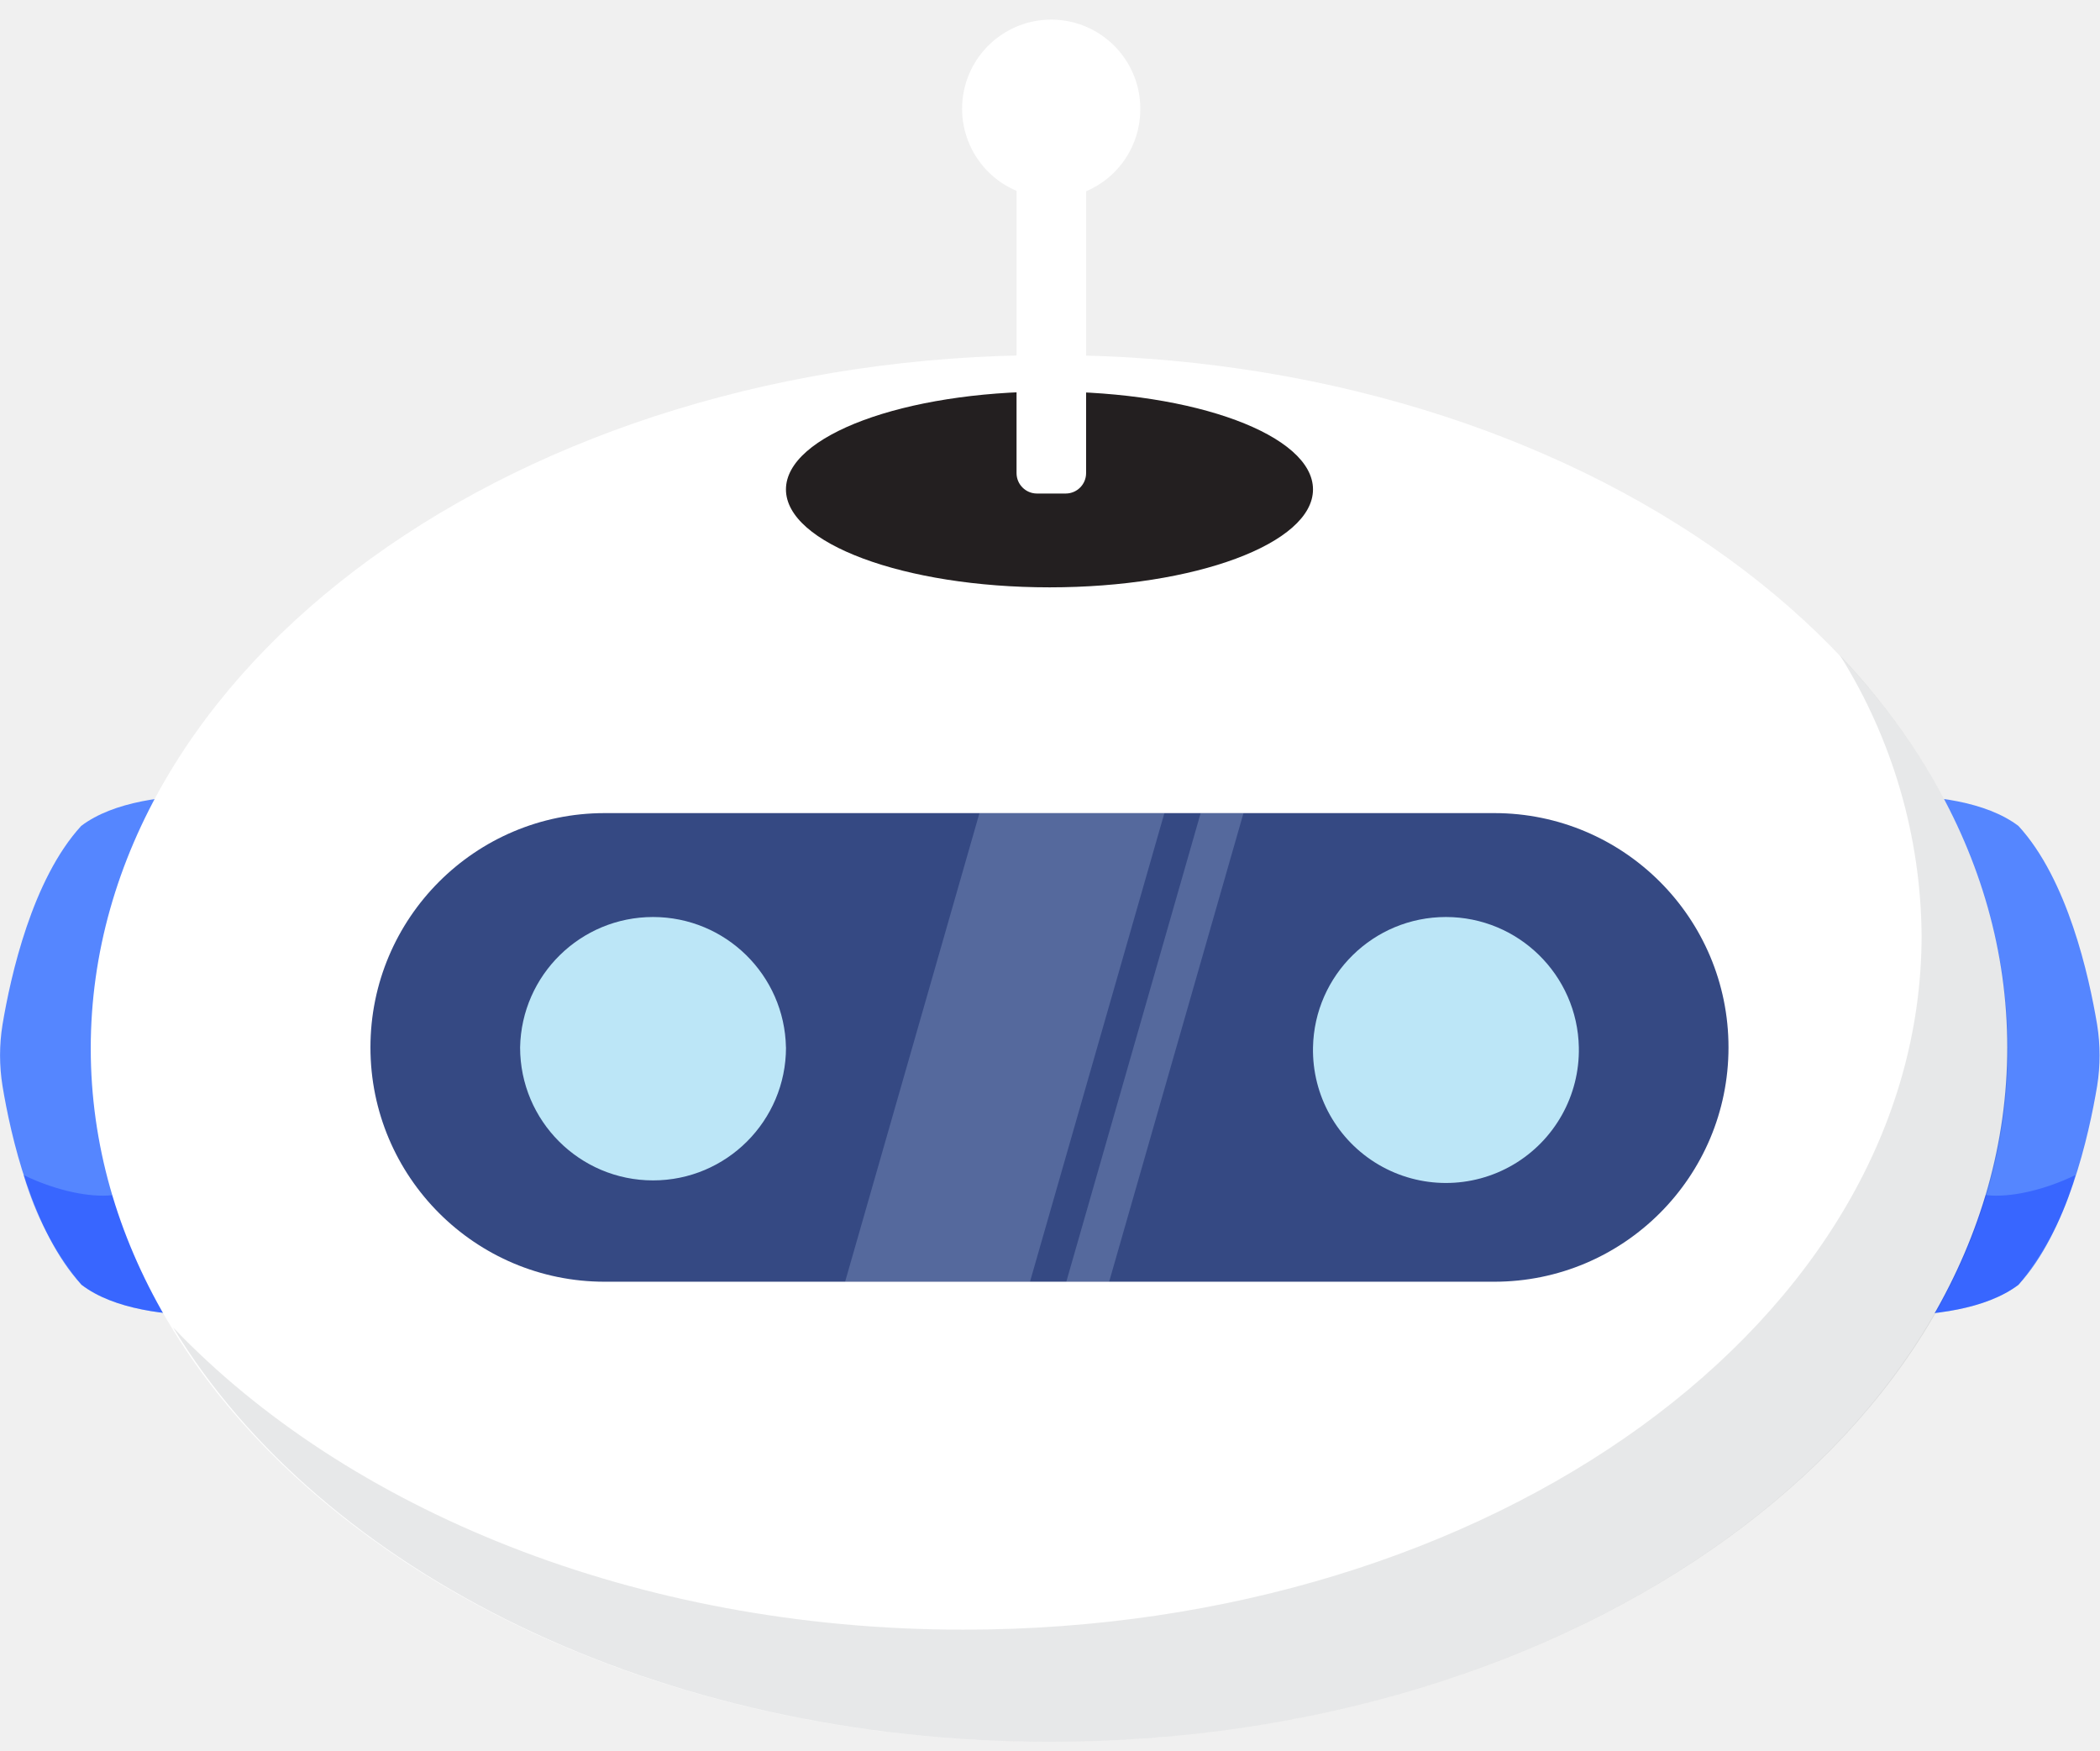
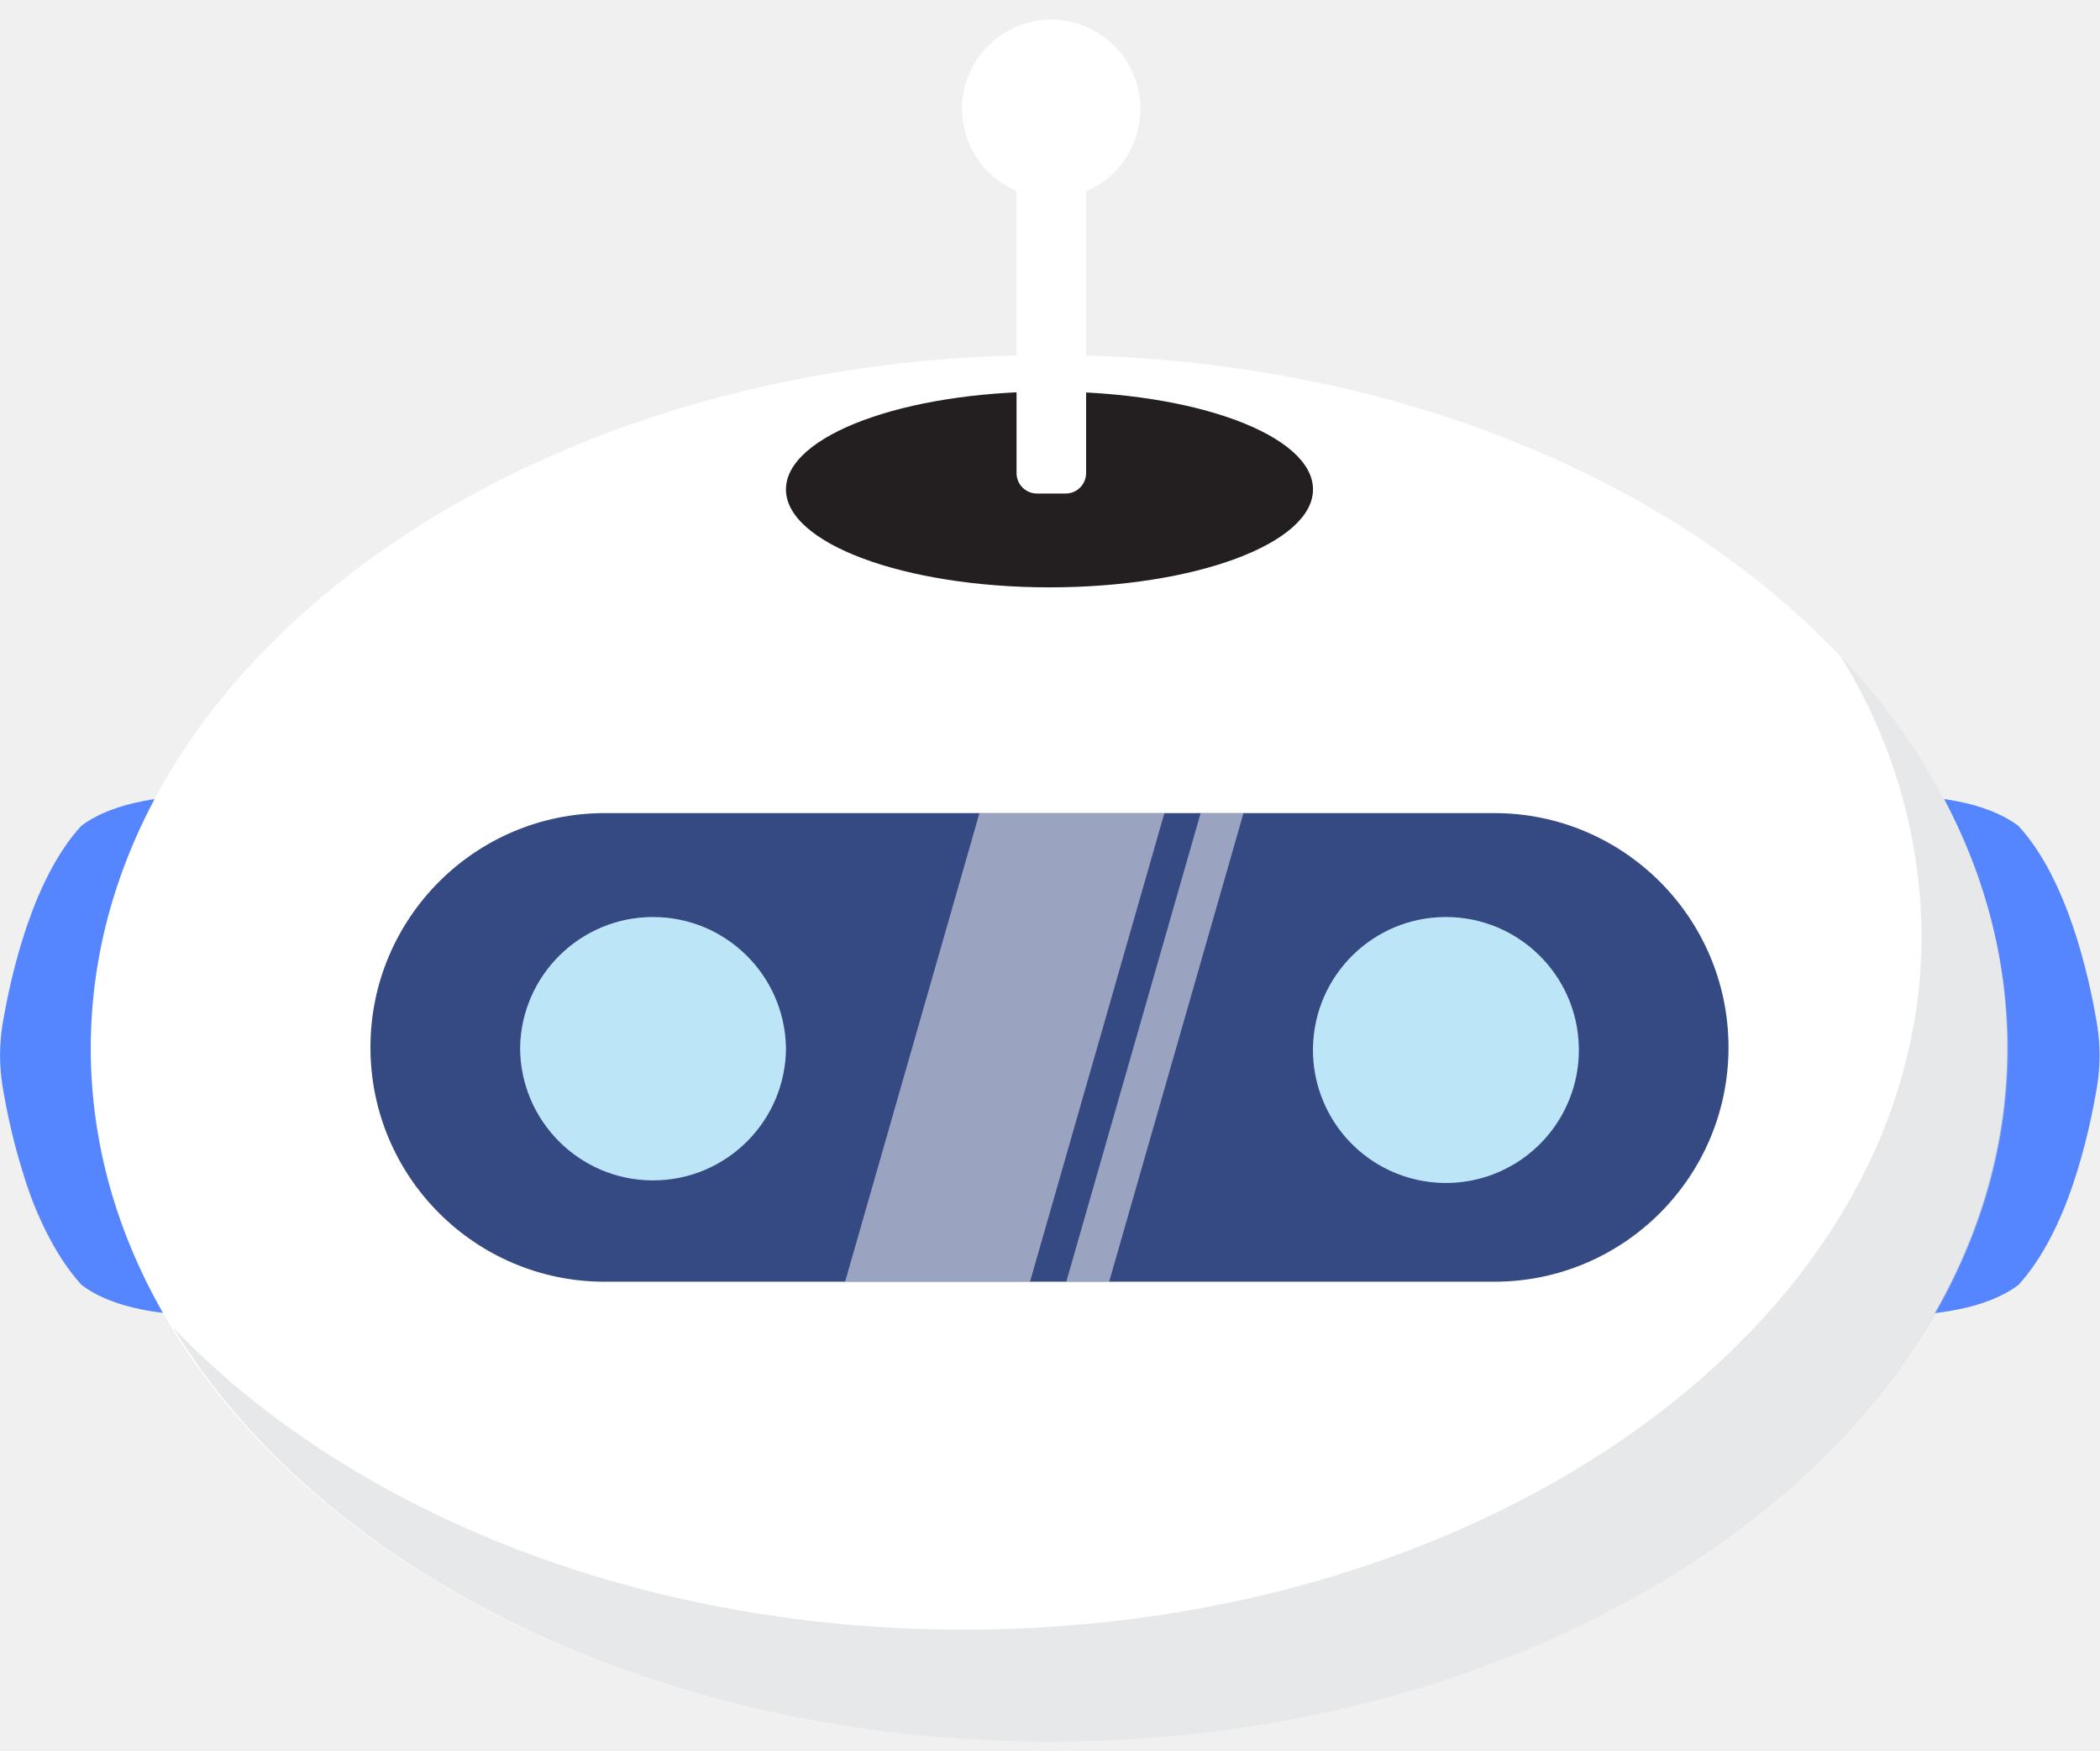
- <svg xmlns="http://www.w3.org/2000/svg" width="42" height="35" viewBox="0 0 42 35">
-   <g fill="none" fill-rule="nonzero">
-     <path fill="#5586FF" d="M40.369 25.69c.983-1.069 1.41-2.994 1.574-3.976a3.85 3.85 0 0 0 0-1.224c-.163-.978-.591-2.907-1.574-3.975-1.297-.983-4.253-.49-4.253-.49V26.18s2.944.497 4.253-.49z" />
-     <path fill="#5586FF" d="M41.507 23.496c-1.11.538-2.545.66-2.447-.323.453-2.687-.946-5.86-1.668-7.266-.426.016-.85.055-1.272.118V26.18s2.94.497 4.249-.49a5.974 5.974 0 0 0 1.138-2.193z" opacity=".5" style="mix-blend-mode:multiply" />
-     <path fill="#5586FF" d="M1.631 25.69C.644 24.62.212 22.695.05 21.713a3.85 3.85 0 0 1 0-1.224c.163-.978.595-2.907 1.574-3.975 1.297-.983 4.253-.49 4.253-.49V26.18s-2.956.497-4.245-.49z" />
-     <path fill="#5586FF" d="M.473 23.496c1.113.538 2.549.66 2.467-.323-.457-2.687.942-5.86 1.664-7.27.426.016.85.055 1.272.118V26.18s-2.956.497-4.245-.49a6.035 6.035 0 0 1-1.158-2.193z" opacity=".5" style="mix-blend-mode:multiply" />
-     <path fill="#FFF" d="M40.145 20.943c0 7.666-8.563 13.884-19.165 13.884-10.602 0-19.165-6.218-19.165-13.864C1.815 13.318 10.378 7.1 20.98 7.1c10.602 0 19.165 6.178 19.165 13.844z" />
-     <path fill="#D0D2D3" d="M36.801 13.106a10.716 10.716 0 0 1 1.631 5.594c0 7.67-8.563 13.885-19.165 13.885-6.565 0-12.335-2.41-15.805-6.043 2.968 4.893 9.697 8.285 17.534 8.285 10.577 0 19.165-6.218 19.165-13.864-.016-2.927-1.252-5.627-3.36-7.857z" opacity=".5" style="mix-blend-mode:multiply" />
-     <path fill="#231F20" d="M26.26 9.786c0 1.081-2.357 1.958-5.268 1.958-2.912 0-5.273-.881-5.273-1.958 0-1.076 2.361-1.957 5.273-1.957 2.911 0 5.268.873 5.268 1.957z" />
-     <rect width="27.161" height="9.37" x="7.409" y="16.258" fill="#354983" rx="4.685" />
-     <path fill="#BCE6F7" d="M15.72 20.943a2.659 2.659 0 1 1-5.318 0 2.659 2.659 0 0 1 5.317 0zM31.577 20.943a2.659 2.659 0 1 1-5.317 0 2.659 2.659 0 0 1 5.317 0z" />
-     <path fill="#FFF" d="M16.902 25.628H20.6l2.688-9.37h-3.699zM21.326 25.628h.857l2.687-9.37h-.857z" opacity=".5" style="mix-blend-mode:soft-light" />
-     <path fill="#FFF" d="M22.806 2.186a1.782 1.782 0 1 0-2.475 1.63V9.46c0 .225.183.408.408.408h.575a.408.408 0 0 0 .408-.408V3.825a1.778 1.778 0 0 0 1.084-1.64z" />
+ <svg xmlns="http://www.w3.org/2000/svg" height="35" viewBox="0 0 42 35" width="42">
+   <g fill="none">
+     <g fill="#5586ff">
+       <path d="m40.369 25.69c.983-1.069 1.41-2.994 1.574-3.976a3.85 3.85 0 0 0 0-1.224c-.163-.978-.591-2.907-1.574-3.975-1.297-.983-4.253-.49-4.253-.49v10.155s2.944.497 4.253-.49z" />
+       <path d="m41.507 23.496c-1.11.538-2.545.66-2.447-.323.453-2.687-.946-5.86-1.668-7.266-.426.016-.85.055-1.272.118v10.155s2.94.497 4.249-.49a5.974 5.974 0 0 0 1.138-2.193z" opacity=".5" />
+       <path d="m1.631 25.69c-.987-1.07-1.419-2.995-1.581-3.977a3.85 3.85 0 0 1 0-1.224c.163-.978.595-2.907 1.574-3.975 1.297-.983 4.253-.49 4.253-.49v10.156s-2.956.497-4.245-.49z" />
+       <path d="m.473 23.496c1.113.538 2.549.66 2.467-.323-.457-2.687.942-5.86 1.664-7.27.426.016.85.055 1.272.118v10.159s-2.956.497-4.245-.49a6.035 6.035 0 0 1 -1.158-2.193z" opacity=".5" />
+     </g>
+     <path d="m40.145 20.943c0 7.666-8.563 13.884-19.165 13.884s-19.165-6.218-19.165-13.864c0-7.645 8.563-13.863 19.165-13.863s19.165 6.178 19.165 13.844z" fill="#fff" />
+     <path d="m36.801 13.106a10.716 10.716 0 0 1 1.631 5.594c0 7.67-8.563 13.885-19.165 13.885-6.565 0-12.335-2.41-15.805-6.043 2.968 4.893 9.697 8.285 17.534 8.285 10.577 0 19.165-6.218 19.165-13.864-.016-2.927-1.252-5.627-3.36-7.857z" fill="#d0d2d3" opacity=".5" />
+     <path d="m26.26 9.786c0 1.081-2.357 1.958-5.268 1.958-2.912 0-5.273-.881-5.273-1.958 0-1.076 2.361-1.957 5.273-1.957 2.911 0 5.268.873 5.268 1.957z" fill="#231f20" />
+     <rect fill="#354983" height="9.37" rx="4.685" width="27.161" x="7.409" y="16.258" />
+     <path d="m15.72 20.943a2.659 2.659 0 1 1 -5.318 0 2.659 2.659 0 0 1 5.317 0zm15.857 0a2.659 2.659 0 1 1 -5.317 0 2.659 2.659 0 0 1 5.317 0z" fill="#bce6f7" />
+     <path d="m16.902 25.628h3.698l2.688-9.37h-3.699zm4.424 0h.857l2.687-9.37h-.857z" fill="#fff" opacity=".5" />
+     <path d="m22.806 2.186a1.782 1.782 0 1 0 -2.475 1.63v5.644c0 .225.183.408.408.408h.575a.408.408 0 0 0 .408-.408v-5.635a1.778 1.778 0 0 0 1.084-1.64z" fill="#fff" />
  </g>
</svg>
